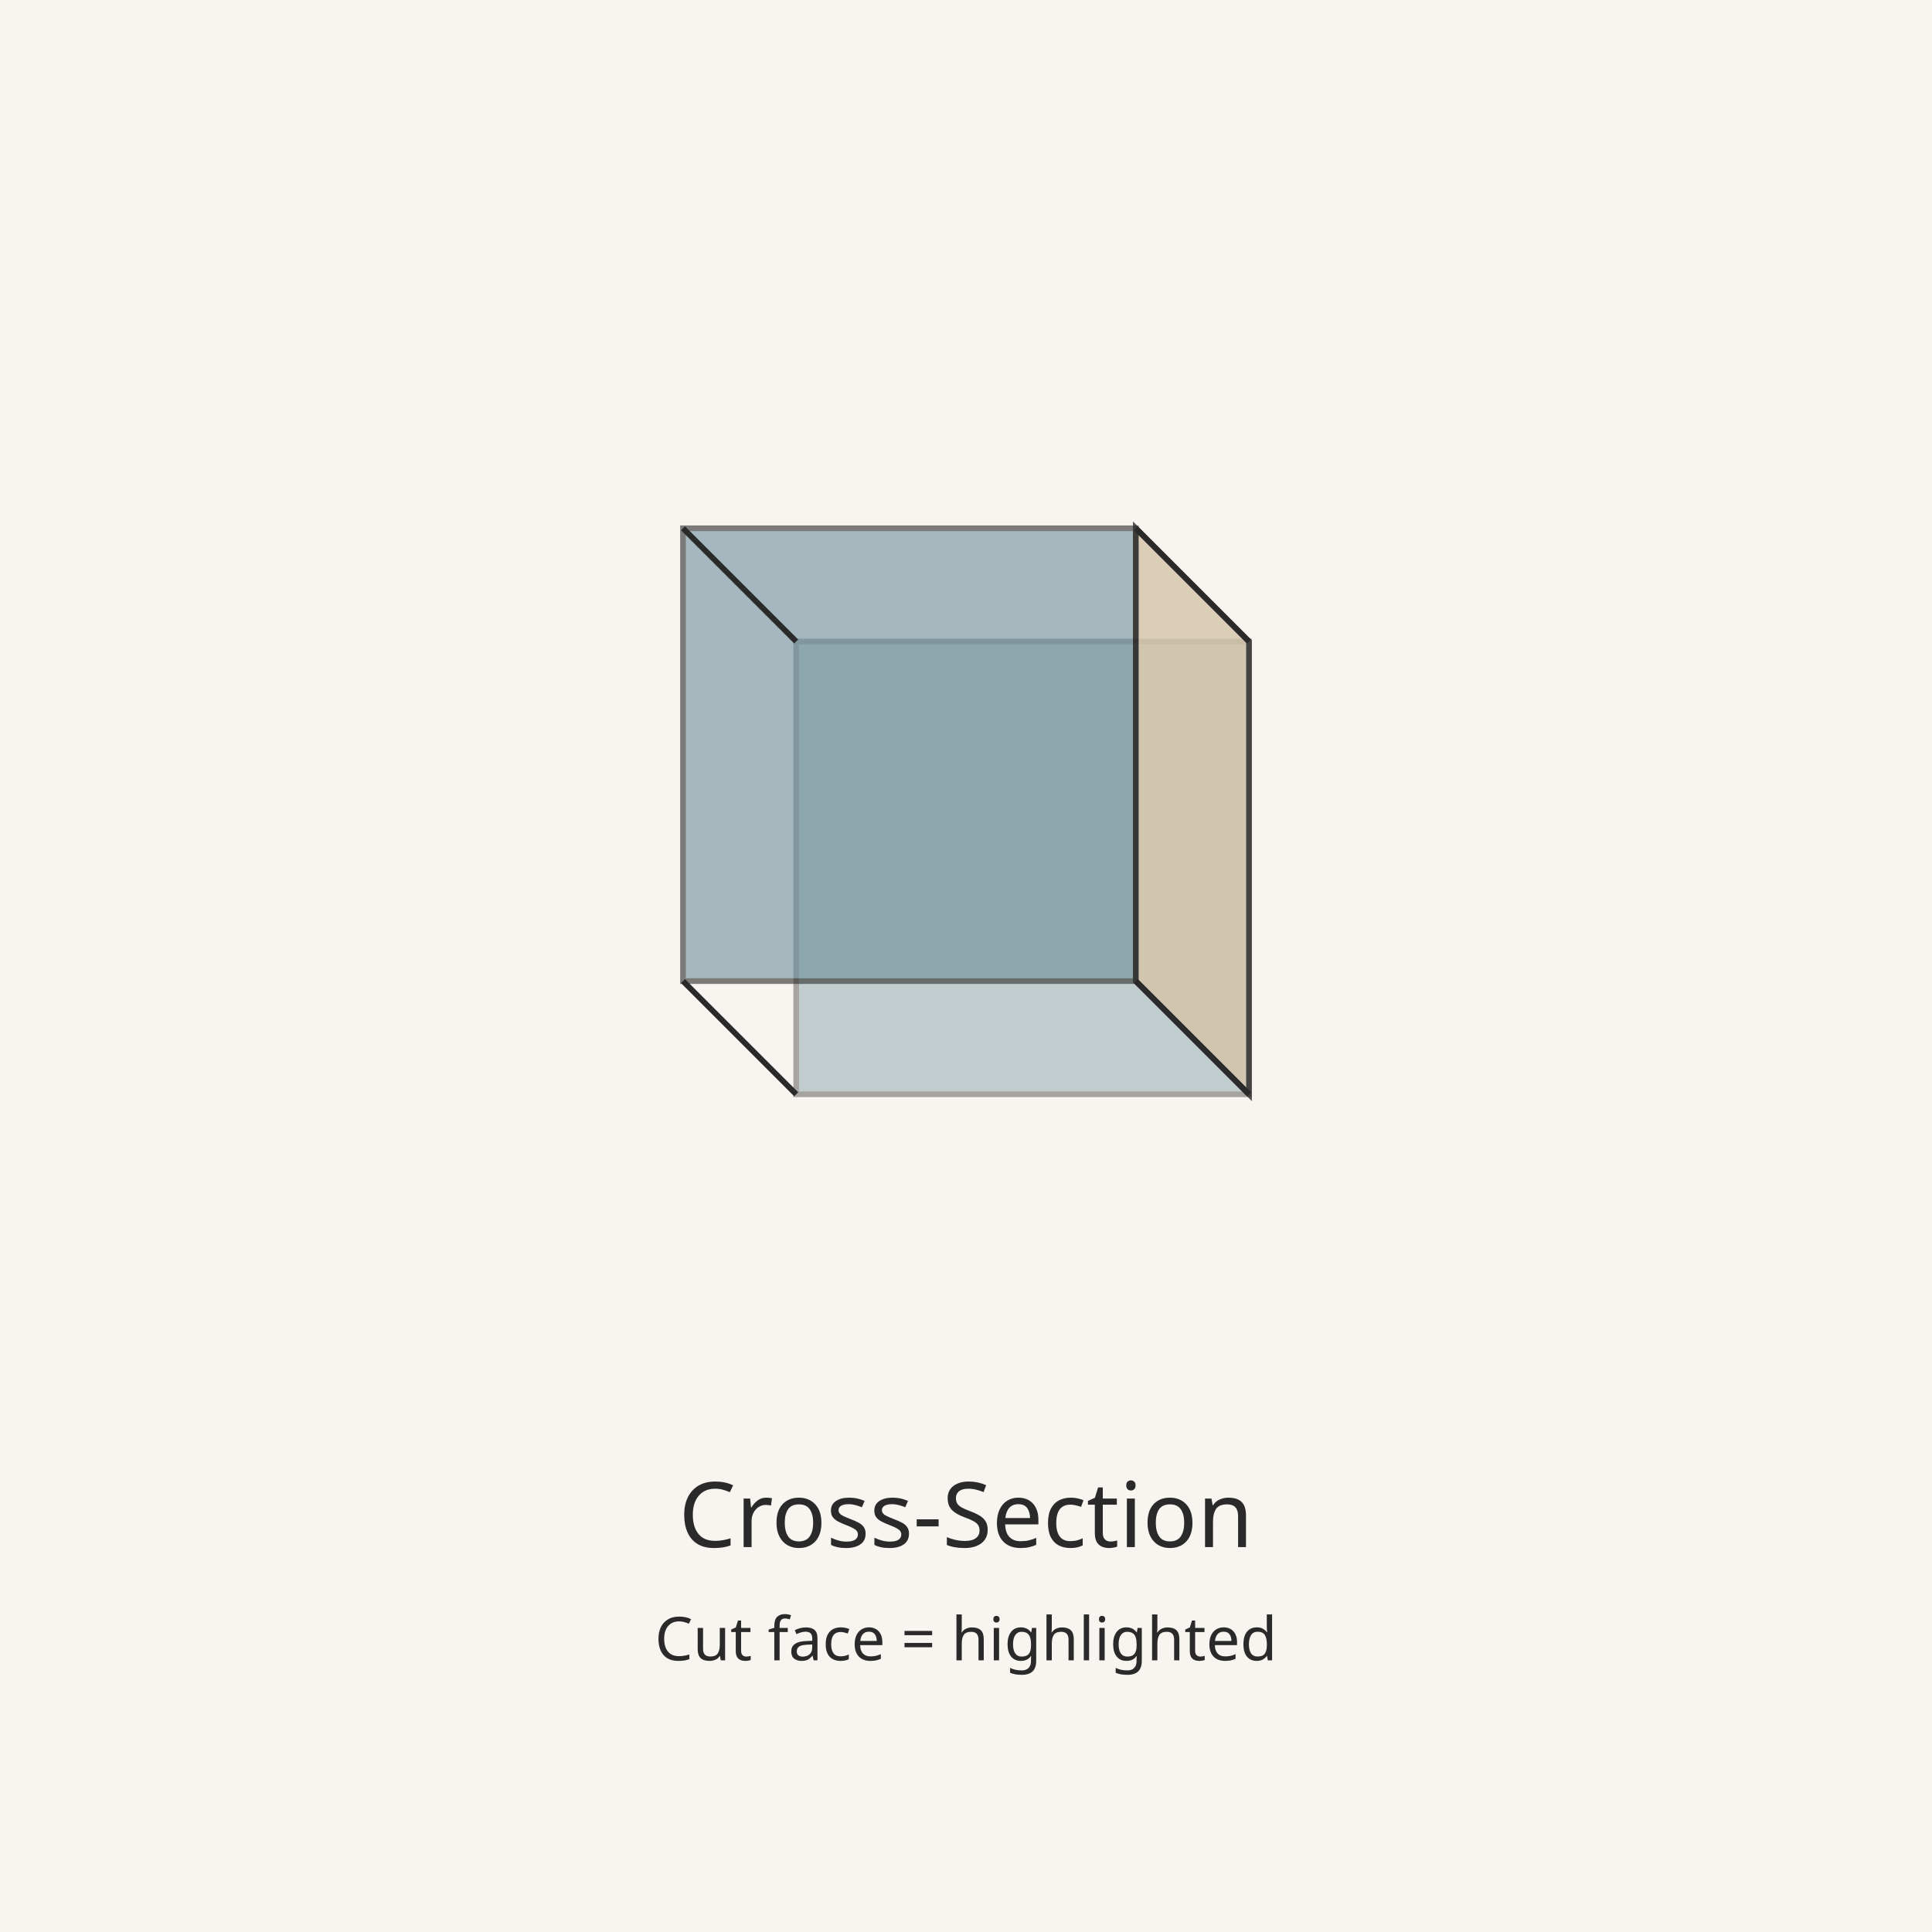
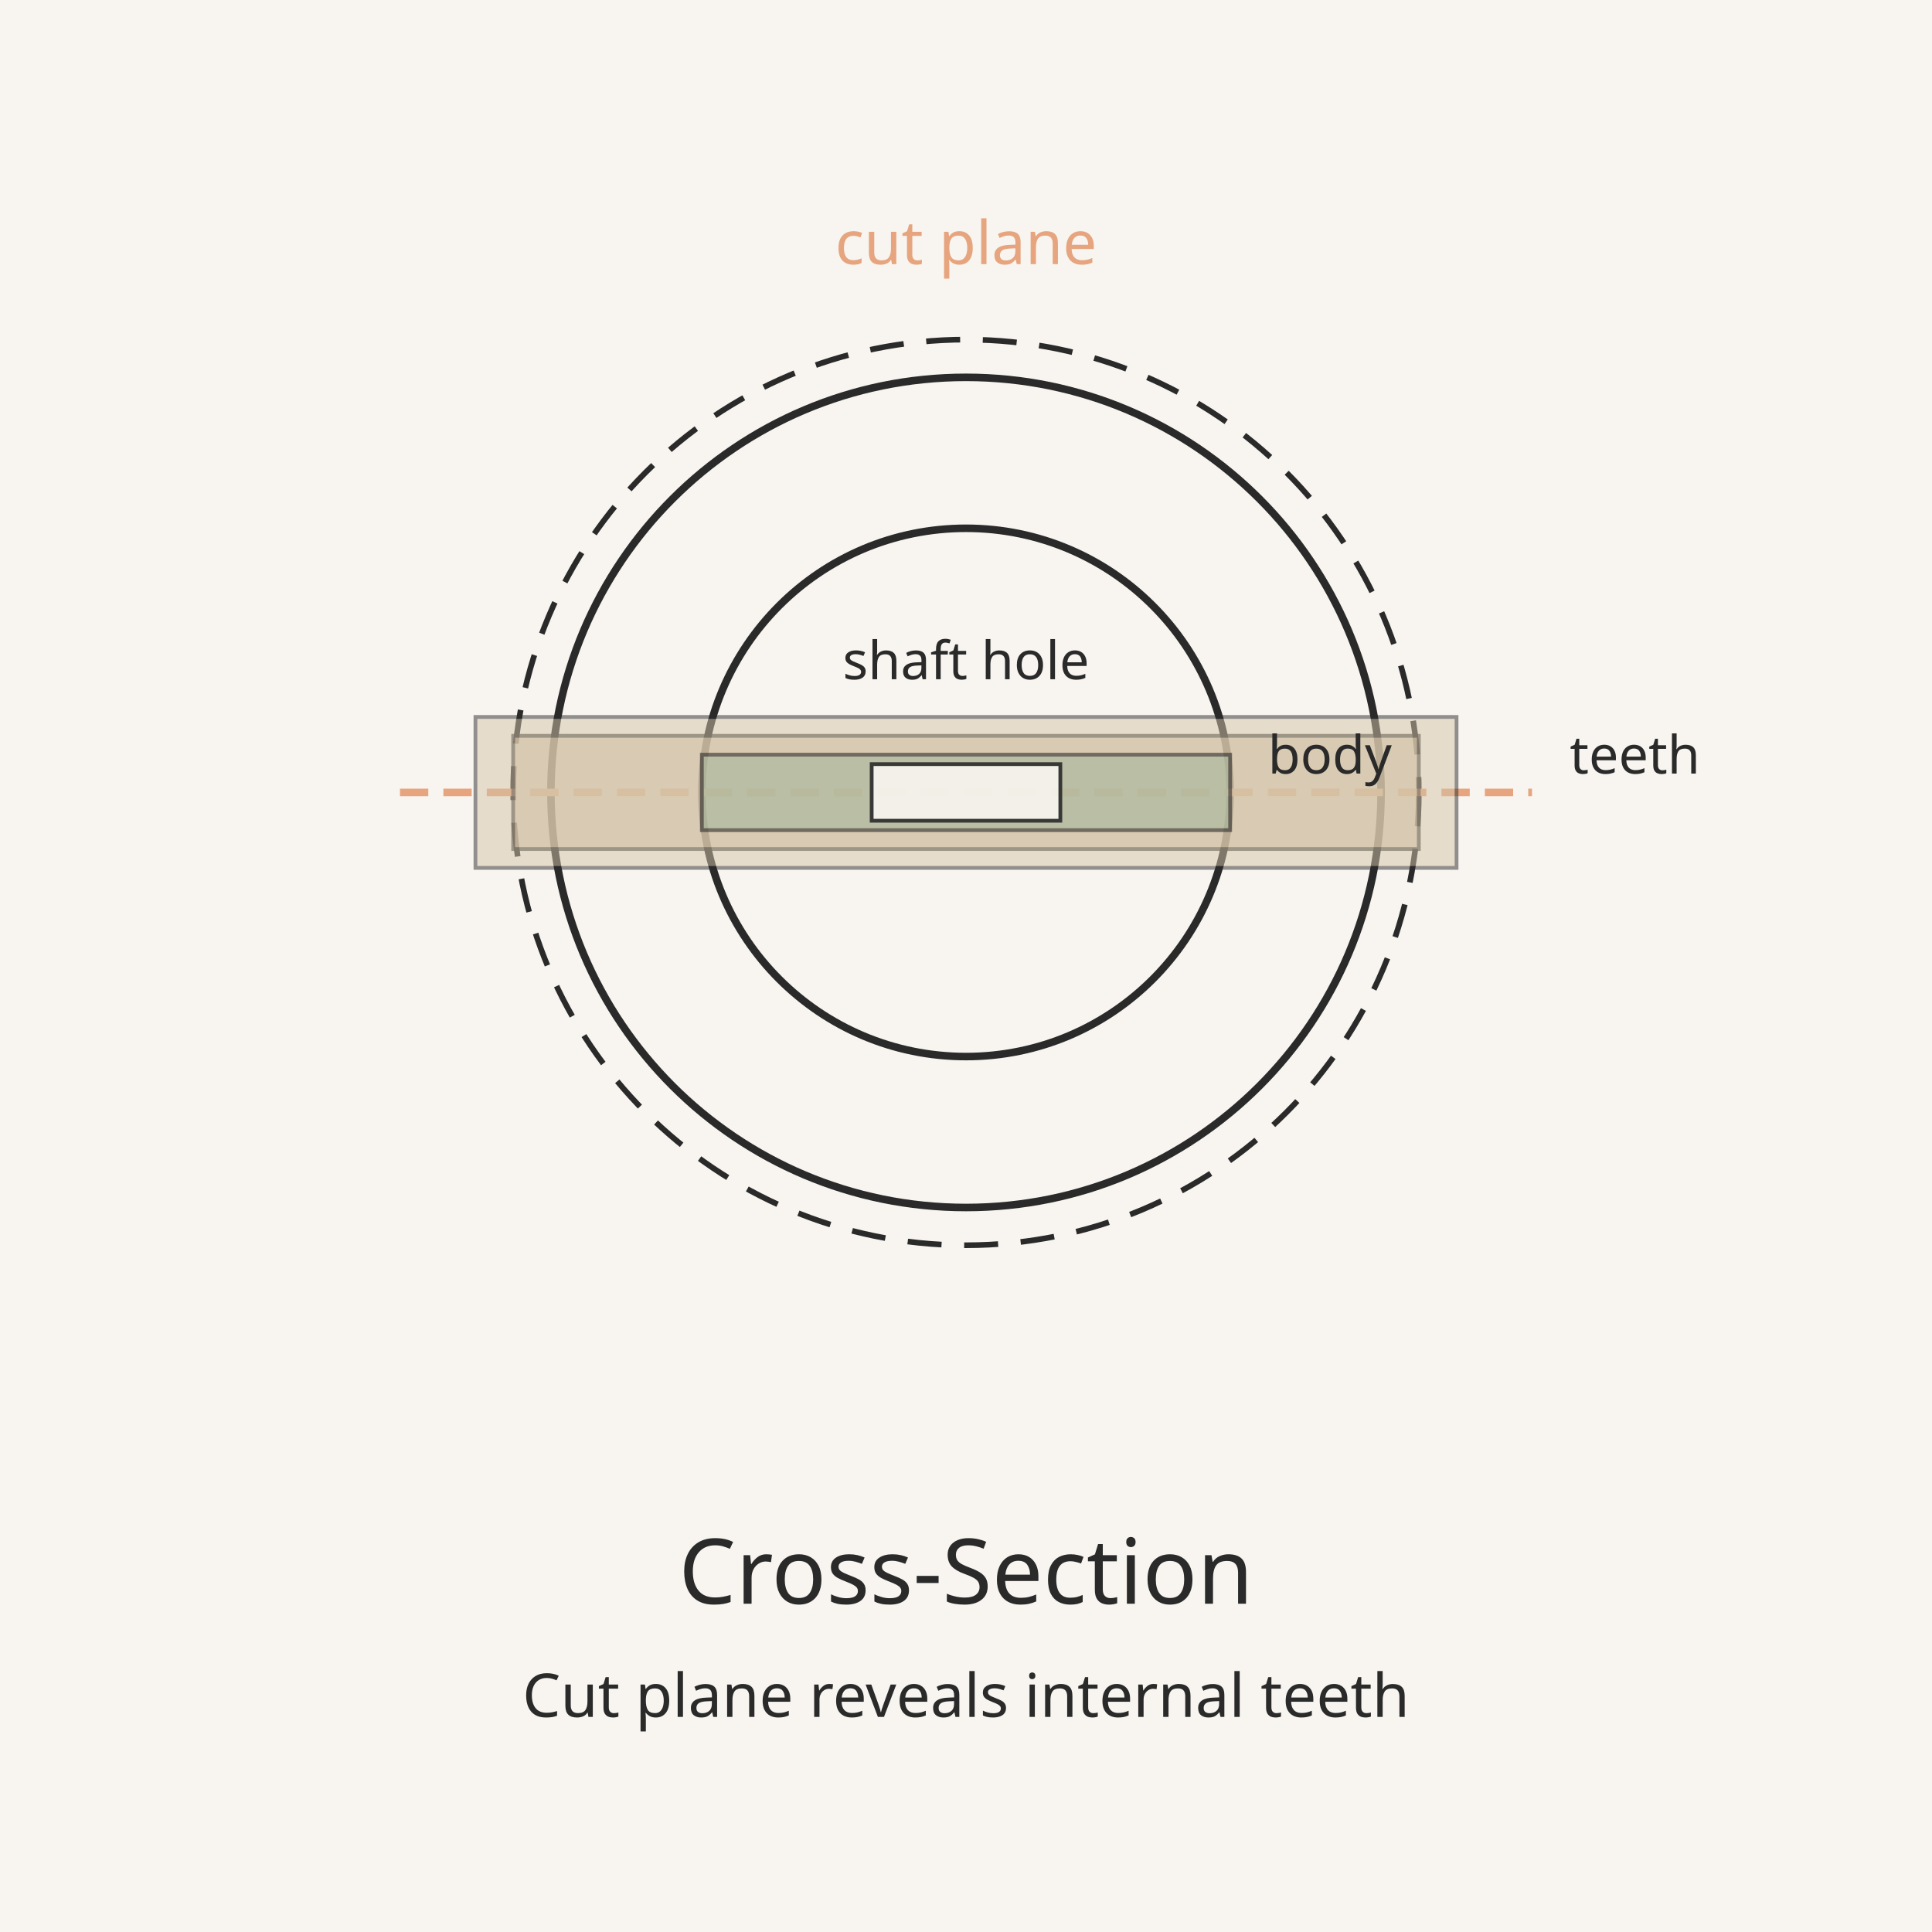
<svg xmlns="http://www.w3.org/2000/svg" width="1024" height="1024" viewBox="0 0 1024 1024">
  <rect width="1024" height="1024" fill="#F8F5F0" />
-   <g transform="translate(362, 280)">
-     <rect x="60" y="60" width="240" height="240" fill="#6B8E9B" opacity="0.4" stroke="#2A2A2A" stroke-width="3" />
-     <rect x="0" y="0" width="240" height="240" fill="#6B8E9B" opacity="0.6" stroke="#2A2A2A" stroke-width="3" />
-     <polygon points="240,0 300,60 300,300 240,240" fill="#D4C4A8" opacity="0.8" stroke="#2A2A2A" stroke-width="3" />
-     <line x1="0" y1="0" x2="60" y2="60" stroke="#2A2A2A" stroke-width="3" />
-     <line x1="240" y1="0" x2="300" y2="60" stroke="#2A2A2A" stroke-width="3" />
-     <line x1="240" y1="240" x2="300" y2="300" stroke="#2A2A2A" stroke-width="3" />
-     <line x1="0" y1="240" x2="60" y2="300" stroke="#2A2A2A" stroke-width="3" />
+   <g transform="translate(512, 420)">
+     <circle cx="0" cy="0" r="220" fill="none" stroke="#2A2A2A" stroke-width="4" />
+     <circle cx="0" cy="0" r="140" fill="none" stroke="#2A2A2A" stroke-width="4" />
+     <circle cx="0" cy="0" r="240" fill="none" stroke="#2A2A2A" stroke-width="3" stroke-dasharray="18,12" />
+     <line x1="-300" y1="0" x2="300" y2="0" stroke="#E6A57E" stroke-width="4" stroke-dasharray="15,8" />
+     <text x="0" y="-280" font-size="32" text-anchor="middle" fill="#E6A57E" font-family="sans-serif">cut plane</text>
+     <g transform="translate(0, 0)">
+       <rect x="-240" y="-30" width="480" height="60" fill="#D4C4A8" opacity="0.7" stroke="#2A2A2A" stroke-width="2" />
+       <rect x="-260" y="-40" width="520" height="80" fill="#D4C4A8" opacity="0.5" stroke="#2A2A2A" stroke-width="2" />
+       <rect x="-140" y="-20" width="280" height="40" fill="#A3B59A" opacity="0.6" stroke="#2A2A2A" stroke-width="2" />
+       <rect x="-50" y="-15" width="100" height="30" fill="#F8F5F0" opacity="0.9" stroke="#2A2A2A" stroke-width="2" />
+     </g>
+     <text x="320" y="-10" font-size="28" text-anchor="start" fill="#2A2A2A" font-family="sans-serif">teeth</text>
+     <text x="160" y="-10" font-size="28" text-anchor="start" fill="#2A2A2A" font-family="sans-serif">body</text>
+     <text x="0" y="-60" font-size="28" text-anchor="middle" fill="#2A2A2A" font-family="sans-serif">shaft hole</text>
  </g>
-   <text x="512" y="820" font-size="48" text-anchor="middle" fill="#2A2A2A" font-family="sans-serif">Cross-Section</text>
-   <text x="512" y="880" font-size="32" text-anchor="middle" fill="#2A2A2A" font-family="sans-serif">Cut face = highlighted</text>
+   <text x="512" y="850" font-size="48" text-anchor="middle" fill="#2A2A2A" font-family="sans-serif">Cross-Section</text>
+   <text x="512" y="910" font-size="32" text-anchor="middle" fill="#2A2A2A" font-family="sans-serif">Cut plane reveals internal teeth</text>
</svg>
